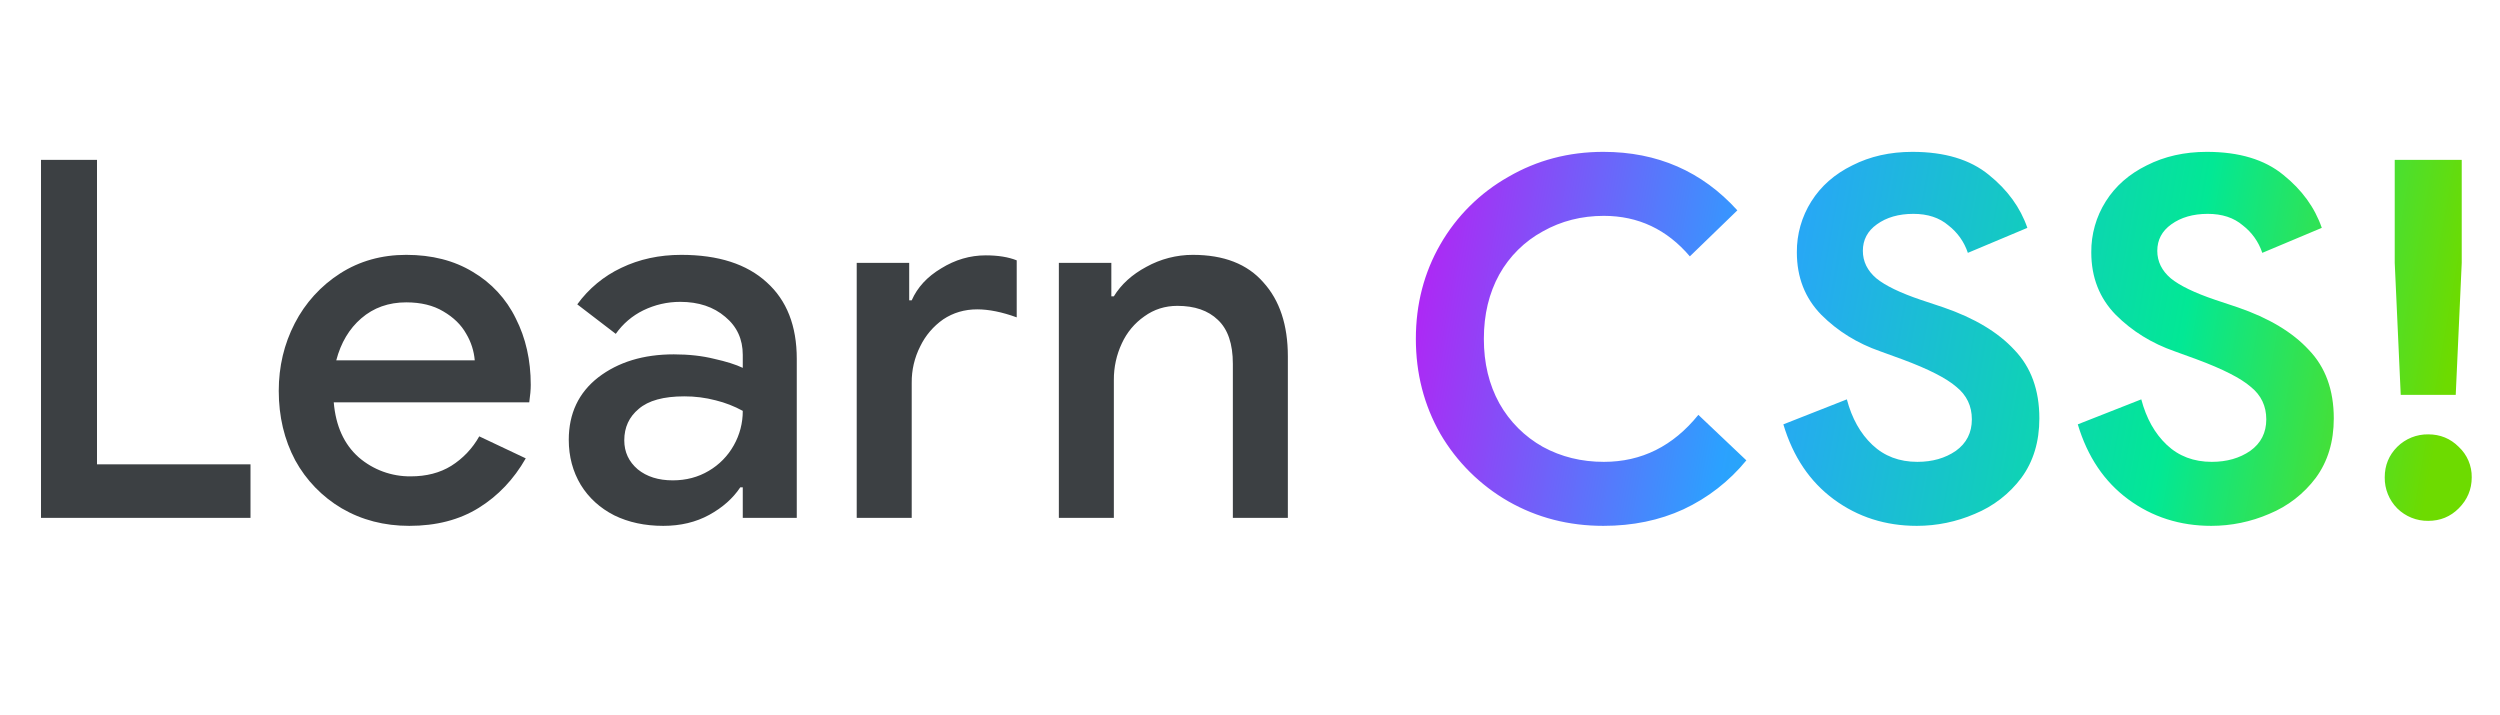
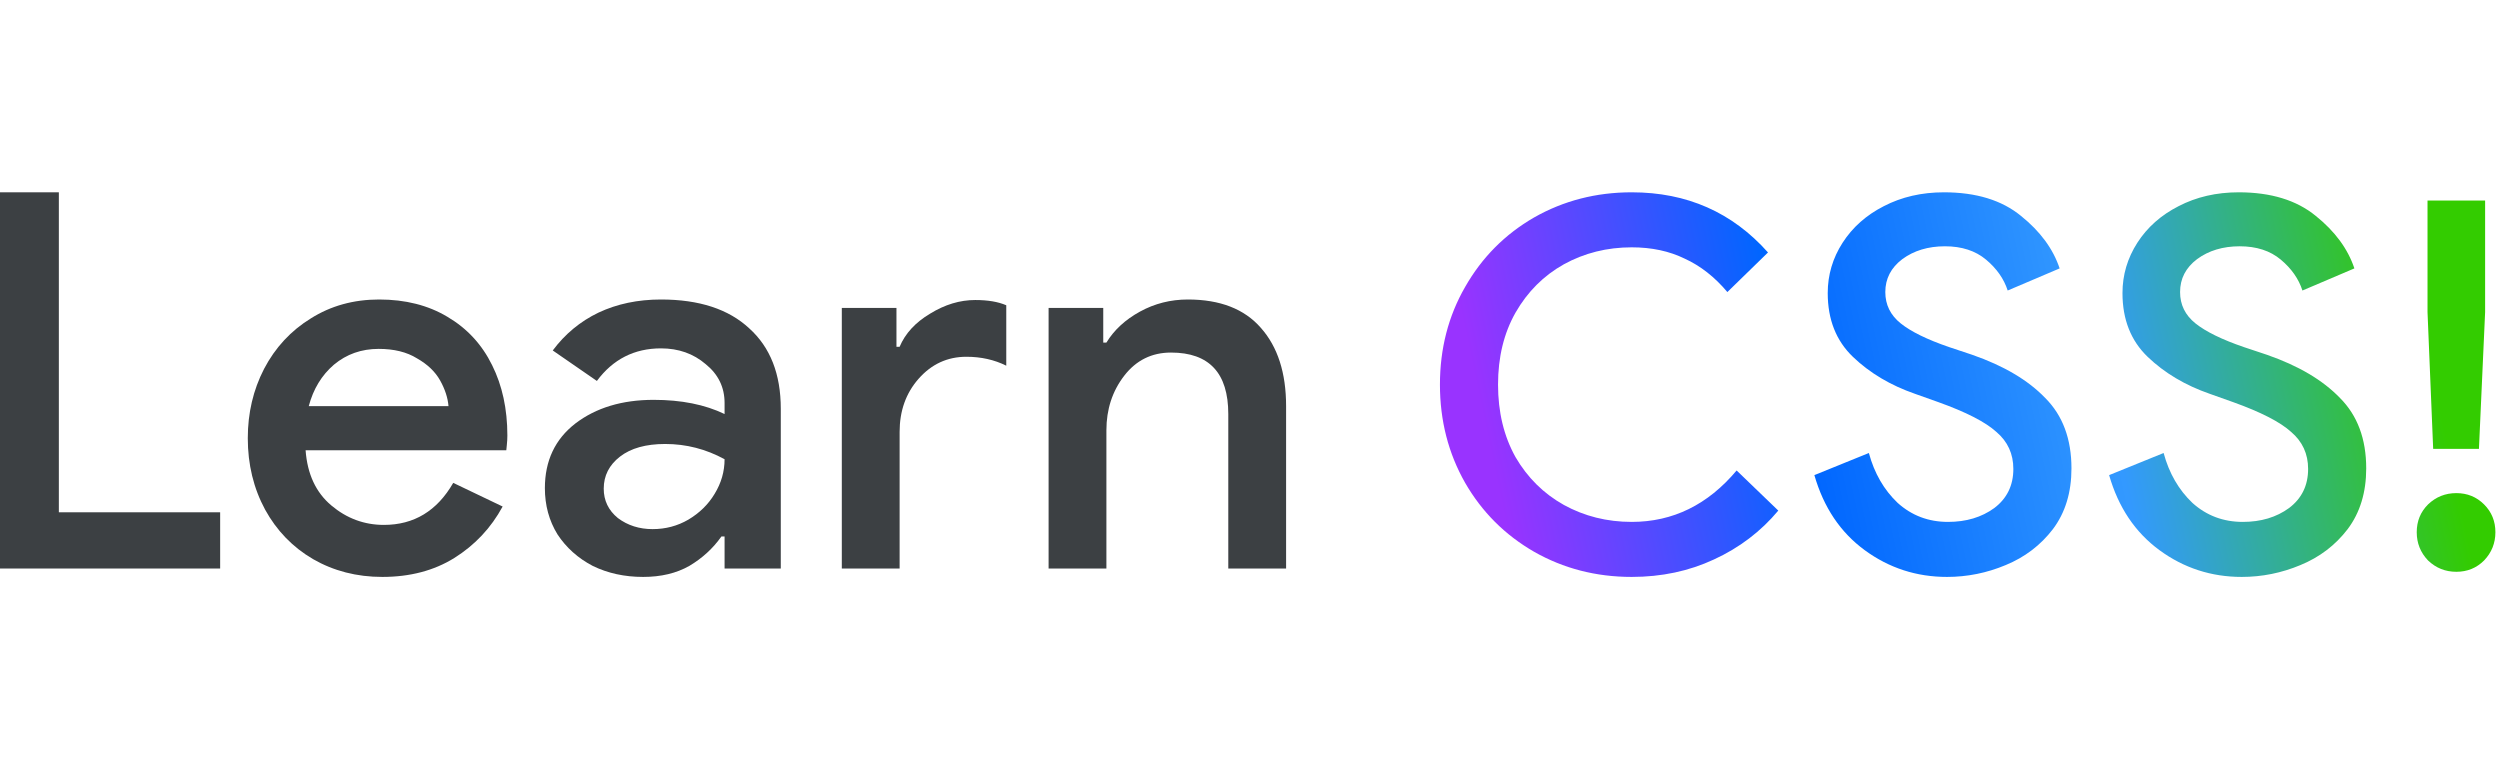
- <svg xmlns="http://www.w3.org/2000/svg" width="140" height="40" viewBox="0 0 140 40" fill="none">
-   <path d="M2.296 8.952h3.136v17.052h8.596V29H2.296V8.952zm20.622 20.496c-1.4 0-2.66-.327-3.78-.98a7.063 7.063 0 0 1-2.604-2.688c-.616-1.157-.924-2.455-.924-3.892 0-1.363.298-2.623.896-3.78a7.237 7.237 0 0 1 2.548-2.8c1.082-.69 2.314-1.036 3.696-1.036 1.437 0 2.678.317 3.724.952a6.117 6.117 0 0 1 2.408 2.604c.56 1.101.84 2.343.84 3.724 0 .261-.028.588-.084.98H18.69c.112 1.325.578 2.352 1.4 3.08a4.38 4.38 0 0 0 2.912 1.064c.877 0 1.633-.196 2.268-.588a4.595 4.595 0 0 0 1.568-1.652l2.604 1.232c-.672 1.176-1.55 2.1-2.632 2.772-1.083.672-2.38 1.008-3.892 1.008zm3.668-9.268a3.462 3.462 0 0 0-.476-1.484c-.28-.504-.71-.924-1.288-1.26-.56-.336-1.251-.504-2.072-.504-.99 0-1.83.299-2.52.896-.672.579-1.14 1.363-1.4 2.352h7.756zm10.557 9.268c-1.027 0-1.941-.196-2.744-.588-.803-.41-1.428-.98-1.876-1.708-.448-.747-.672-1.587-.672-2.52 0-1.475.55-2.641 1.652-3.5 1.12-.859 2.53-1.288 4.228-1.288.84 0 1.596.084 2.268.252.672.15 1.204.317 1.596.504v-.728c0-.877-.327-1.587-.98-2.128-.653-.56-1.493-.84-2.52-.84-.728 0-1.419.159-2.072.476a4.061 4.061 0 0 0-1.54 1.316l-2.156-1.652A6.427 6.427 0 0 1 34.791 15c1.008-.485 2.128-.728 3.36-.728 2.072 0 3.668.513 4.788 1.54 1.12 1.008 1.68 2.436 1.68 4.284V29h-3.024v-1.708h-.14c-.41.616-.99 1.13-1.736 1.54-.747.41-1.605.616-2.576.616zm.532-2.548c.747 0 1.419-.177 2.016-.532a3.807 3.807 0 0 0 1.4-1.428 3.876 3.876 0 0 0 .504-1.932 6.225 6.225 0 0 0-1.512-.588 6.82 6.82 0 0 0-1.764-.224c-1.157 0-2.007.233-2.548.7-.541.448-.812 1.036-.812 1.764 0 .653.252 1.195.756 1.624.504.41 1.157.616 1.96.616zm10.3-12.18h2.94v2.1h.14c.318-.728.869-1.325 1.653-1.792.784-.485 1.614-.728 2.492-.728.69 0 1.269.093 1.736.28v3.192c-.822-.299-1.56-.448-2.212-.448-.71 0-1.344.187-1.904.56a3.93 3.93 0 0 0-1.288 1.512 4.397 4.397 0 0 0-.476 2.044V29h-3.08V14.72zm11.32 0h2.94v1.876h.14c.412-.672 1.018-1.223 1.82-1.652a5.36 5.36 0 0 1 2.605-.672c1.736 0 3.052.513 3.948 1.54.915 1.008 1.372 2.39 1.372 4.144V29h-3.08v-8.624c0-1.12-.28-1.941-.84-2.464-.541-.523-1.297-.784-2.268-.784-.69 0-1.307.196-1.848.588a3.716 3.716 0 0 0-1.26 1.512 4.74 4.74 0 0 0-.448 2.044V29h-3.08V14.72z" fill="#3C4043" />
-   <path d="M89.788 29.448c-1.941 0-3.715-.457-5.32-1.372a10.416 10.416 0 0 1-3.808-3.78c-.915-1.605-1.372-3.379-1.372-5.32 0-1.941.457-3.705 1.372-5.292a10.14 10.14 0 0 1 3.808-3.78c1.605-.933 3.379-1.4 5.32-1.4 3.024 0 5.525 1.092 7.504 3.276l-2.66 2.576c-1.288-1.512-2.893-2.268-4.816-2.268-1.25 0-2.39.29-3.416.868a6.165 6.165 0 0 0-2.436 2.408c-.579 1.045-.868 2.25-.868 3.612 0 1.363.29 2.567.868 3.612a6.363 6.363 0 0 0 2.436 2.436c1.027.56 2.165.84 3.416.84 2.11 0 3.873-.877 5.292-2.632l2.688 2.548a10.045 10.045 0 0 1-3.528 2.744c-1.344.616-2.837.924-4.48.924zm17.556 0c-1.755 0-3.304-.495-4.648-1.484-1.344-.99-2.287-2.39-2.828-4.2l3.556-1.4c.28 1.064.756 1.913 1.428 2.548.672.635 1.512.952 2.52.952.84 0 1.559-.205 2.156-.616.597-.43.896-1.017.896-1.764 0-.747-.289-1.353-.868-1.82-.56-.485-1.568-.999-3.024-1.54l-1.232-.448c-1.288-.448-2.389-1.13-3.304-2.044-.915-.933-1.372-2.1-1.372-3.5a5.25 5.25 0 0 1 .812-2.856c.541-.859 1.307-1.53 2.296-2.016.989-.504 2.109-.756 3.36-.756 1.811 0 3.239.43 4.284 1.288 1.045.84 1.764 1.83 2.156 2.968l-3.332 1.4a3.212 3.212 0 0 0-1.092-1.54c-.504-.43-1.157-.644-1.96-.644-.821 0-1.503.196-2.044.588-.523.373-.784.868-.784 1.484 0 .597.252 1.11.756 1.54.504.41 1.335.812 2.492 1.204l1.26.42c1.736.597 3.061 1.39 3.976 2.38.933.97 1.4 2.25 1.4 3.836 0 1.307-.336 2.417-1.008 3.332a6.195 6.195 0 0 1-2.604 2.016 8.164 8.164 0 0 1-3.248.672zm16.488 0c-1.754 0-3.304-.495-4.648-1.484-1.344-.99-2.286-2.39-2.828-4.2l3.556-1.4c.28 1.064.756 1.913 1.428 2.548.672.635 1.512.952 2.52.952.84 0 1.559-.205 2.156-.616.598-.43.896-1.017.896-1.764 0-.747-.289-1.353-.868-1.82-.56-.485-1.568-.999-3.024-1.54l-1.232-.448c-1.288-.448-2.389-1.13-3.304-2.044-.914-.933-1.372-2.1-1.372-3.5a5.25 5.25 0 0 1 .812-2.856c.542-.859 1.307-1.53 2.296-2.016.99-.504 2.11-.756 3.36-.756 1.811 0 3.239.43 4.284 1.288 1.046.84 1.764 1.83 2.156 2.968l-3.332 1.4a3.212 3.212 0 0 0-1.092-1.54c-.504-.43-1.157-.644-1.96-.644-.821 0-1.502.196-2.044.588-.522.373-.784.868-.784 1.484 0 .597.252 1.11.756 1.54.504.41 1.335.812 2.492 1.204l1.26.42c1.736.597 3.062 1.39 3.976 2.38.934.97 1.4 2.25 1.4 3.836 0 1.307-.336 2.417-1.008 3.332a6.195 6.195 0 0 1-2.604 2.016 8.164 8.164 0 0 1-3.248.672zm10.273-14.728V8.952h3.752v5.768l-.336 7.392h-3.08l-.336-7.392zm1.876 14.448a2.417 2.417 0 0 1-1.736-.7 2.416 2.416 0 0 1-.7-1.736c0-.672.233-1.241.7-1.708a2.417 2.417 0 0 1 1.736-.7c.672 0 1.241.233 1.708.7a2.28 2.28 0 0 1 .728 1.708c0 .672-.243 1.25-.728 1.736-.467.467-1.036.7-1.708.7z" fill="url(#a)" />
+ <svg xmlns="http://www.w3.org/2000/svg" width="130" height="40" viewBox="0 0 130 40" fill="none">
+   <path d="M0 10H3.06V26.639H11.448V29.563H0L0 10Z" fill="#3C4043" />
+   <path d="M19.88 30C18.55 30 17.348 29.69 16.273 29.071C15.217 28.452 14.388 27.596 13.787 26.503C13.186 25.392 12.885 24.153 12.885 22.787C12.885 21.475 13.168 20.273 13.732 19.18C14.315 18.069 15.126 17.195 16.164 16.557C17.202 15.902 18.386 15.574 19.716 15.574C21.082 15.574 22.266 15.874 23.268 16.475C24.288 17.076 25.062 17.914 25.59 18.989C26.118 20.046 26.383 21.266 26.383 22.65C26.383 22.814 26.373 22.978 26.355 23.142C26.337 23.306 26.328 23.397 26.328 23.415H15.891C15.982 24.654 16.428 25.61 17.23 26.284C18.031 26.958 18.942 27.295 19.962 27.295C21.528 27.295 22.73 26.567 23.568 25.109L26.137 26.339C25.536 27.45 24.698 28.342 23.623 29.016C22.567 29.672 21.319 30 19.88 30ZM23.322 21.12C23.286 20.683 23.14 20.237 22.885 19.781C22.63 19.326 22.23 18.944 21.683 18.634C21.155 18.306 20.49 18.142 19.689 18.142C18.796 18.142 18.022 18.415 17.366 18.962C16.729 19.508 16.291 20.228 16.055 21.12H23.322Z" fill="#3C4043" />
+   <path d="M33.443 30C32.477 30 31.603 29.809 30.82 29.426C30.055 29.026 29.445 28.479 28.989 27.787C28.552 27.076 28.334 26.275 28.334 25.383C28.334 23.962 28.862 22.841 29.918 22.022C30.993 21.202 32.35 20.792 33.989 20.792C35.428 20.792 36.658 21.038 37.678 21.53V20.956C37.678 20.137 37.35 19.463 36.694 18.934C36.057 18.388 35.282 18.115 34.372 18.115C32.987 18.115 31.876 18.679 31.038 19.809L28.743 18.224C29.381 17.368 30.173 16.712 31.12 16.257C32.086 15.802 33.17 15.574 34.372 15.574C36.357 15.574 37.887 16.075 38.962 17.076C40.055 18.06 40.601 19.454 40.601 21.257V29.563H37.678V27.896H37.514C37.077 28.515 36.521 29.026 35.847 29.426C35.173 29.809 34.372 30 33.443 30ZM33.935 27.514C34.609 27.514 35.228 27.35 35.793 27.022C36.375 26.676 36.831 26.23 37.159 25.683C37.505 25.118 37.678 24.517 37.678 23.88C36.712 23.352 35.683 23.087 34.59 23.087C33.589 23.087 32.805 23.306 32.241 23.743C31.676 24.18 31.394 24.736 31.394 25.41C31.394 26.029 31.64 26.539 32.131 26.94C32.641 27.322 33.242 27.514 33.935 27.514Z" fill="#3C4043" />
+   <path d="M43.774 16.011H46.616V18.033H46.78C47.071 17.341 47.599 16.767 48.364 16.311C49.13 15.838 49.913 15.601 50.714 15.601C51.37 15.601 51.907 15.692 52.326 15.874V19.016C51.707 18.707 51.015 18.552 50.25 18.552C49.266 18.552 48.437 18.934 47.763 19.7C47.108 20.446 46.78 21.366 46.78 22.459V29.563H43.774V16.011Z" fill="#3C4043" />
+   <path d="M54.527 16.011H57.369V17.814H57.533C57.933 17.159 58.516 16.621 59.281 16.202C60.046 15.783 60.875 15.574 61.768 15.574C63.443 15.574 64.709 16.066 65.565 17.049C66.44 18.033 66.877 19.39 66.877 21.12V29.563H63.871V21.53C63.871 19.399 62.879 18.333 60.893 18.333C59.892 18.333 59.081 18.734 58.462 19.535C57.842 20.337 57.533 21.284 57.533 22.377V29.563H54.527V16.011Z" fill="#3C4043" />
+   <path d="M84.85 30C82.996 30 81.303 29.563 79.77 28.69C78.255 27.816 77.061 26.622 76.187 25.107C75.314 23.574 74.877 21.872 74.877 20C74.877 18.128 75.314 16.435 76.187 14.92C77.061 13.387 78.255 12.184 79.77 11.31C81.303 10.437 82.996 10 84.85 10C87.72 10 90.082 11.043 91.936 13.128L89.823 15.187C89.164 14.403 88.424 13.823 87.604 13.449C86.802 13.057 85.884 12.861 84.85 12.861C83.567 12.861 82.39 13.155 81.321 13.743C80.269 14.332 79.431 15.169 78.807 16.257C78.201 17.326 77.898 18.574 77.898 20C77.898 21.426 78.201 22.683 78.807 23.77C79.431 24.84 80.269 25.668 81.321 26.257C82.39 26.845 83.567 27.139 84.85 27.139C86.989 27.139 88.807 26.248 90.305 24.465L92.471 26.551C91.561 27.638 90.447 28.485 89.128 29.091C87.827 29.697 86.401 30 84.85 30Z" fill="url(#paint0_linear)" />
+   <path d="M101.245 30C99.659 30 98.233 29.537 96.967 28.61C95.701 27.683 94.828 26.381 94.347 24.706L97.181 23.556C97.466 24.608 97.965 25.472 98.678 26.15C99.409 26.809 100.282 27.139 101.298 27.139C102.243 27.139 103.045 26.898 103.705 26.417C104.364 25.918 104.694 25.241 104.694 24.385C104.694 23.601 104.4 22.959 103.812 22.46C103.241 21.943 102.234 21.426 100.79 20.909L99.587 20.481C98.304 20.036 97.225 19.394 96.352 18.556C95.478 17.718 95.042 16.613 95.042 15.241C95.042 14.296 95.3 13.422 95.817 12.62C96.334 11.818 97.047 11.185 97.956 10.722C98.883 10.241 99.926 10 101.085 10C102.76 10 104.097 10.41 105.095 11.23C106.093 12.032 106.762 12.941 107.101 13.957L104.4 15.107C104.204 14.501 103.83 13.966 103.277 13.503C102.724 13.039 102.011 12.807 101.138 12.807C100.265 12.807 99.525 13.03 98.919 13.476C98.331 13.922 98.036 14.492 98.036 15.187C98.036 15.847 98.304 16.39 98.839 16.818C99.373 17.246 100.211 17.656 101.352 18.048L102.555 18.449C104.195 19.02 105.461 19.768 106.352 20.695C107.261 21.604 107.716 22.825 107.716 24.358C107.716 25.606 107.395 26.658 106.753 27.513C106.111 28.351 105.291 28.975 104.293 29.385C103.313 29.795 102.297 30 101.245 30Z" fill="url(#paint1_linear)" />
+   <path d="M116.572 30C114.986 30 113.56 29.537 112.294 28.61C111.029 27.683 110.155 26.381 109.674 24.706L112.508 23.556C112.793 24.608 113.292 25.472 114.005 26.15C114.736 26.809 115.61 27.139 116.626 27.139C117.571 27.139 118.373 26.898 119.032 26.417C119.692 25.918 120.022 25.241 120.022 24.385C120.022 23.601 119.727 22.959 119.139 22.46C118.569 21.943 117.562 21.426 116.118 20.909L114.915 20.481C113.631 20.036 112.553 19.394 111.679 18.556C110.806 17.718 110.369 16.613 110.369 15.241C110.369 14.296 110.628 13.422 111.144 12.62C111.661 11.818 112.374 11.185 113.284 10.722C114.21 10.241 115.253 10 116.412 10C118.087 10 119.424 10.41 120.423 11.23C121.421 12.032 122.089 12.941 122.428 13.957L119.727 15.107C119.531 14.501 119.157 13.966 118.604 13.503C118.052 13.039 117.339 12.807 116.465 12.807C115.592 12.807 114.852 13.03 114.246 13.476C113.658 13.922 113.364 14.492 113.364 15.187C113.364 15.847 113.631 16.39 114.166 16.818C114.701 17.246 115.538 17.656 116.679 18.048L117.882 18.449C119.522 19.02 120.788 19.768 121.679 20.695C122.588 21.604 123.043 22.825 123.043 24.358C123.043 25.606 122.722 26.658 122.08 27.513C121.439 28.351 120.619 28.975 119.62 29.385C118.64 29.795 117.624 30 116.572 30Z" fill="url(#paint2_linear)" />
+   <path d="M126.231 16.23V10.428H129.226V16.23L128.905 23.342H126.525L126.231 16.23ZM127.729 29.733C127.158 29.733 126.668 29.537 126.258 29.144C125.866 28.734 125.67 28.244 125.67 27.674C125.67 27.103 125.866 26.622 126.258 26.23C126.668 25.838 127.158 25.642 127.729 25.642C128.299 25.642 128.78 25.838 129.172 26.23C129.565 26.622 129.761 27.103 129.761 27.674C129.761 28.244 129.565 28.734 129.172 29.144C128.78 29.537 128.299 29.733 127.729 29.733Z" fill="url(#paint3_linear)" />
  <defs>
-     <linearGradient id="a" x1="78" y1="20.571" x2="139.899" y2="31.433" gradientUnits="userSpaceOnUse">
-       <stop stop-color="#B323F4" />
-       <stop offset=".302" stop-color="#2BA1FF" />
-       <stop offset=".688" stop-color="#02E895" />
-       <stop offset=".927" stop-color="#6DDB00" />
+     <linearGradient id="paint0_linear" x1="74.877" y1="30" x2="131.458" y2="18.008" gradientUnits="userSpaceOnUse">
+       <stop offset="0.068" stop-color="#9933FF" />
+       <stop offset="0.344" stop-color="#0066FF" />
+       <stop offset="0.62" stop-color="#3399FF" />
+       <stop offset="0.911" stop-color="#33CC00" />
+     </linearGradient>
+     <linearGradient id="paint1_linear" x1="74.877" y1="30" x2="131.458" y2="18.008" gradientUnits="userSpaceOnUse">
+       <stop offset="0.068" stop-color="#9933FF" />
+       <stop offset="0.344" stop-color="#0066FF" />
+       <stop offset="0.62" stop-color="#3399FF" />
+       <stop offset="0.911" stop-color="#33CC00" />
+     </linearGradient>
+     <linearGradient id="paint2_linear" x1="74.877" y1="30" x2="131.458" y2="18.008" gradientUnits="userSpaceOnUse">
+       <stop offset="0.068" stop-color="#9933FF" />
+       <stop offset="0.344" stop-color="#0066FF" />
+       <stop offset="0.62" stop-color="#3399FF" />
+       <stop offset="0.911" stop-color="#33CC00" />
+     </linearGradient>
+     <linearGradient id="paint3_linear" x1="74.877" y1="30" x2="131.458" y2="18.008" gradientUnits="userSpaceOnUse">
+       <stop offset="0.068" stop-color="#9933FF" />
+       <stop offset="0.344" stop-color="#0066FF" />
+       <stop offset="0.62" stop-color="#3399FF" />
+       <stop offset="0.911" stop-color="#33CC00" />
    </linearGradient>
  </defs>
</svg>
